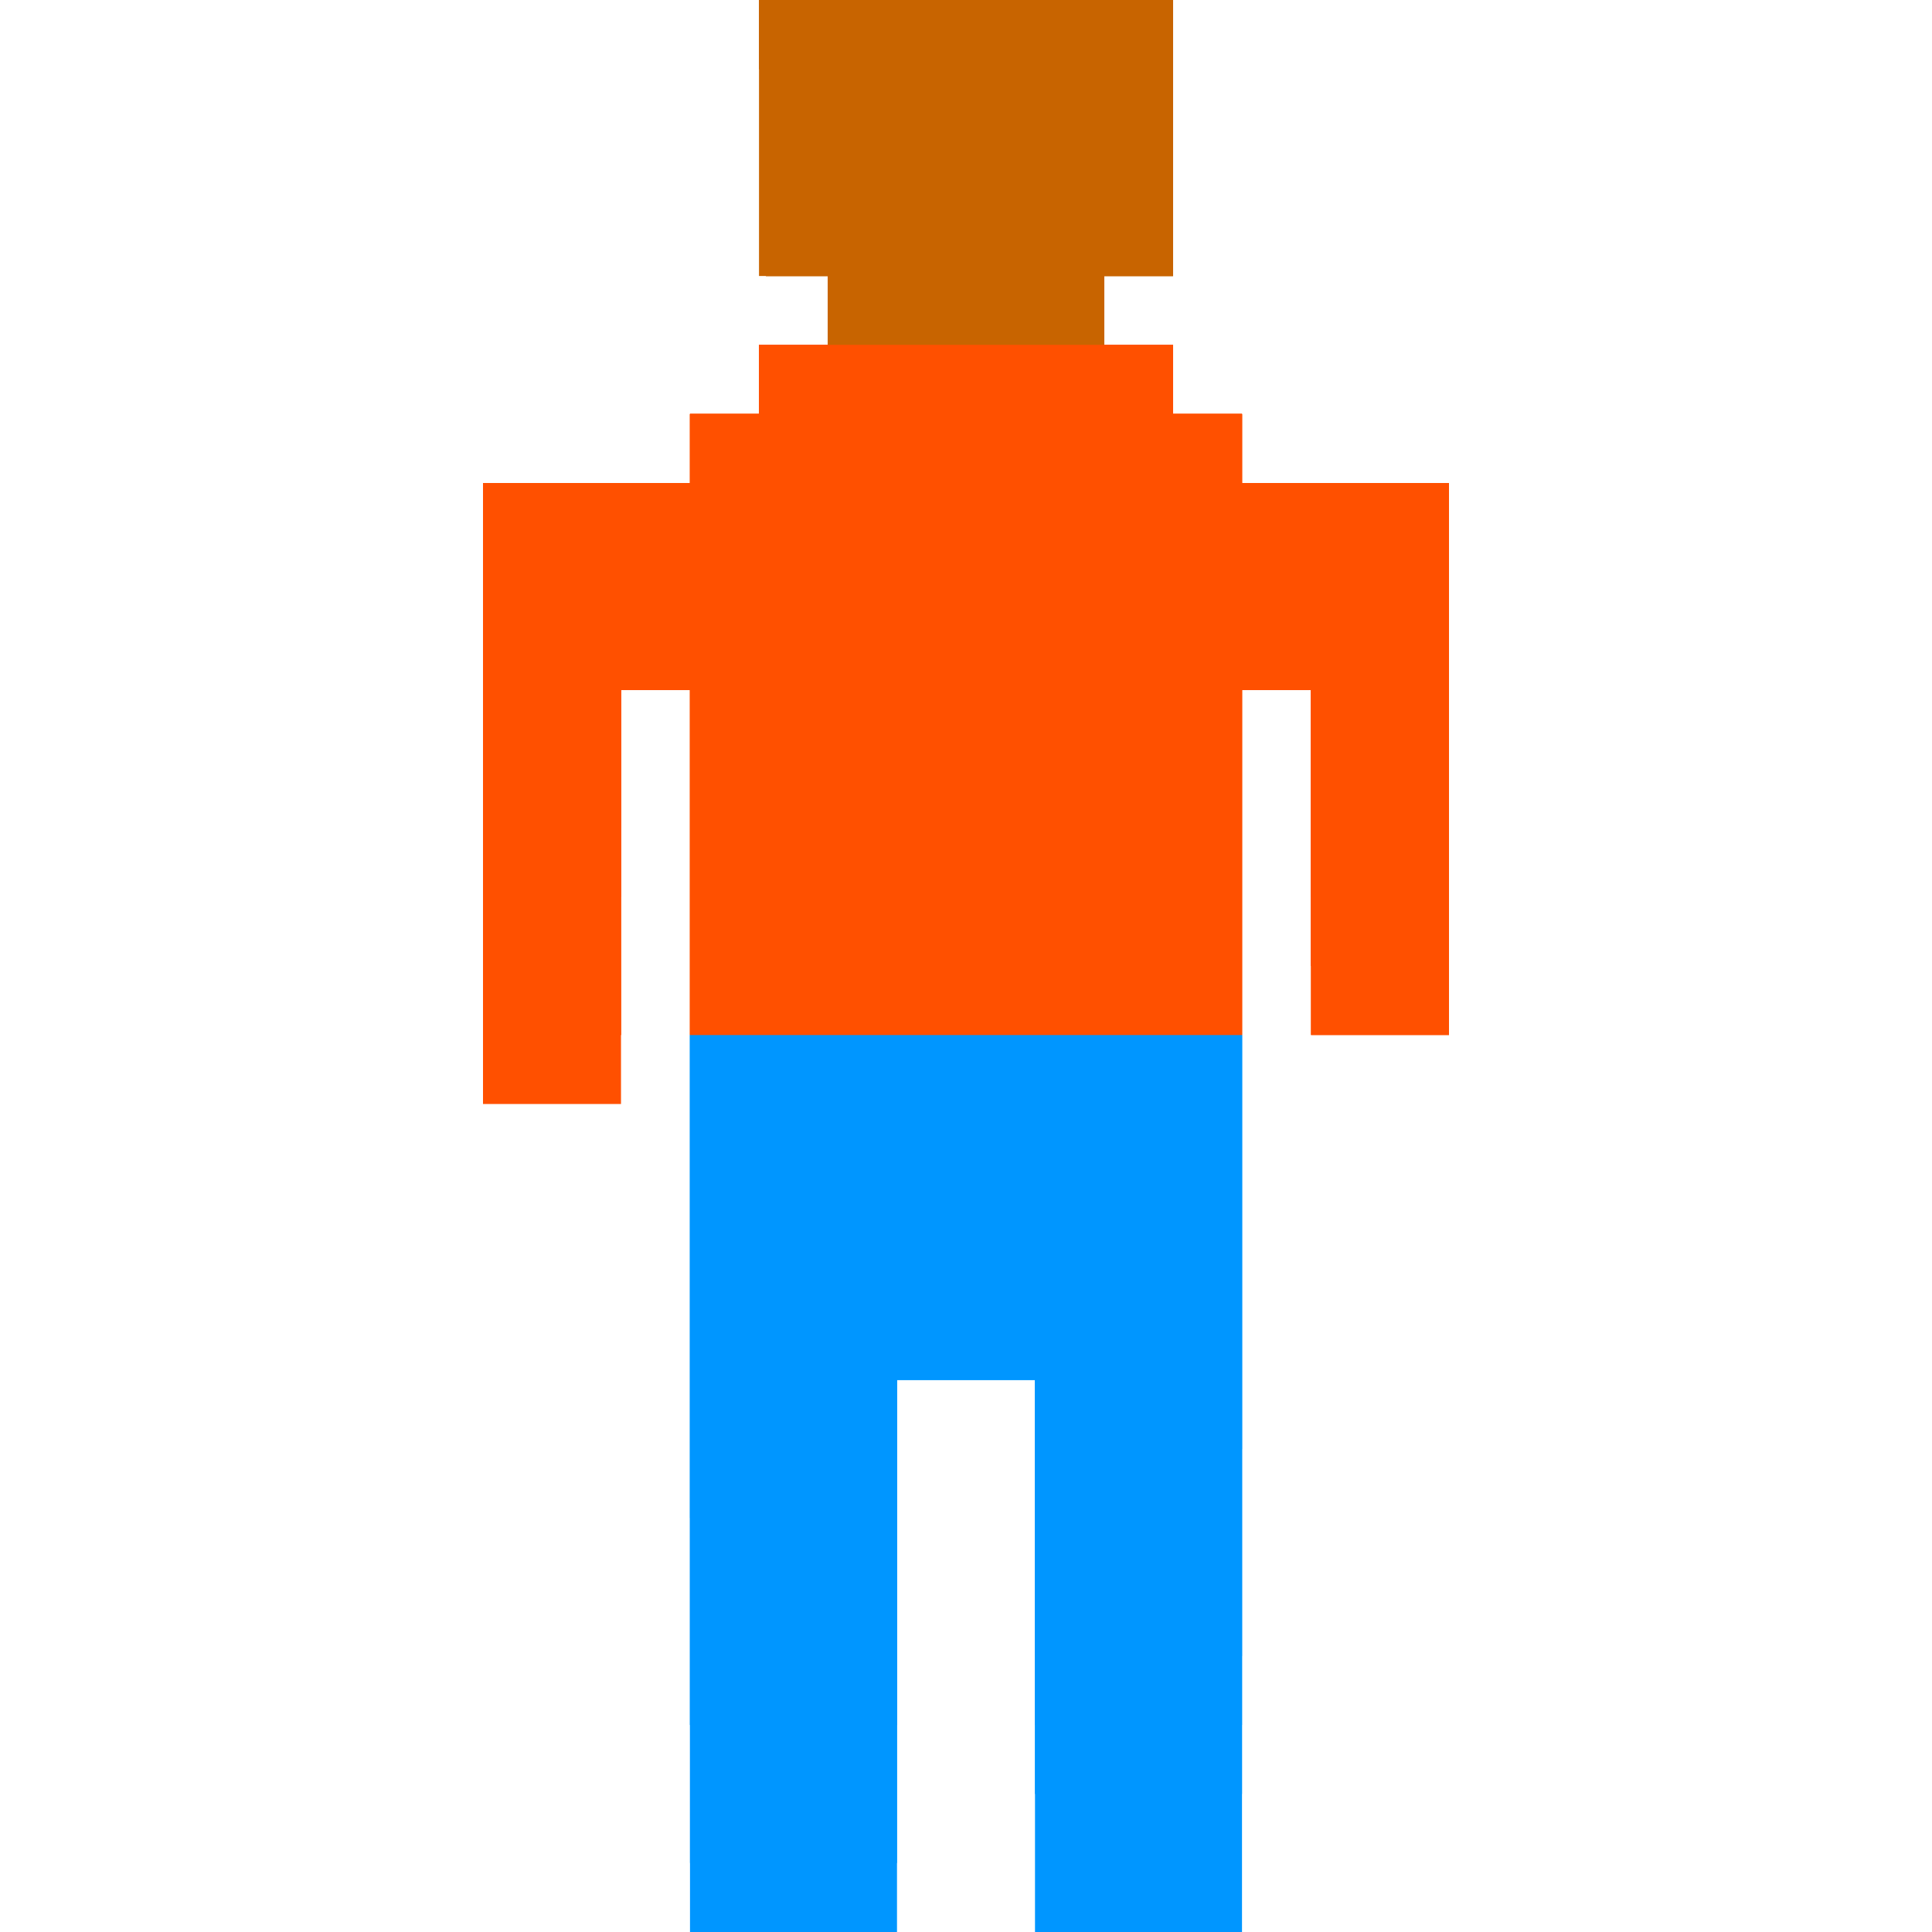
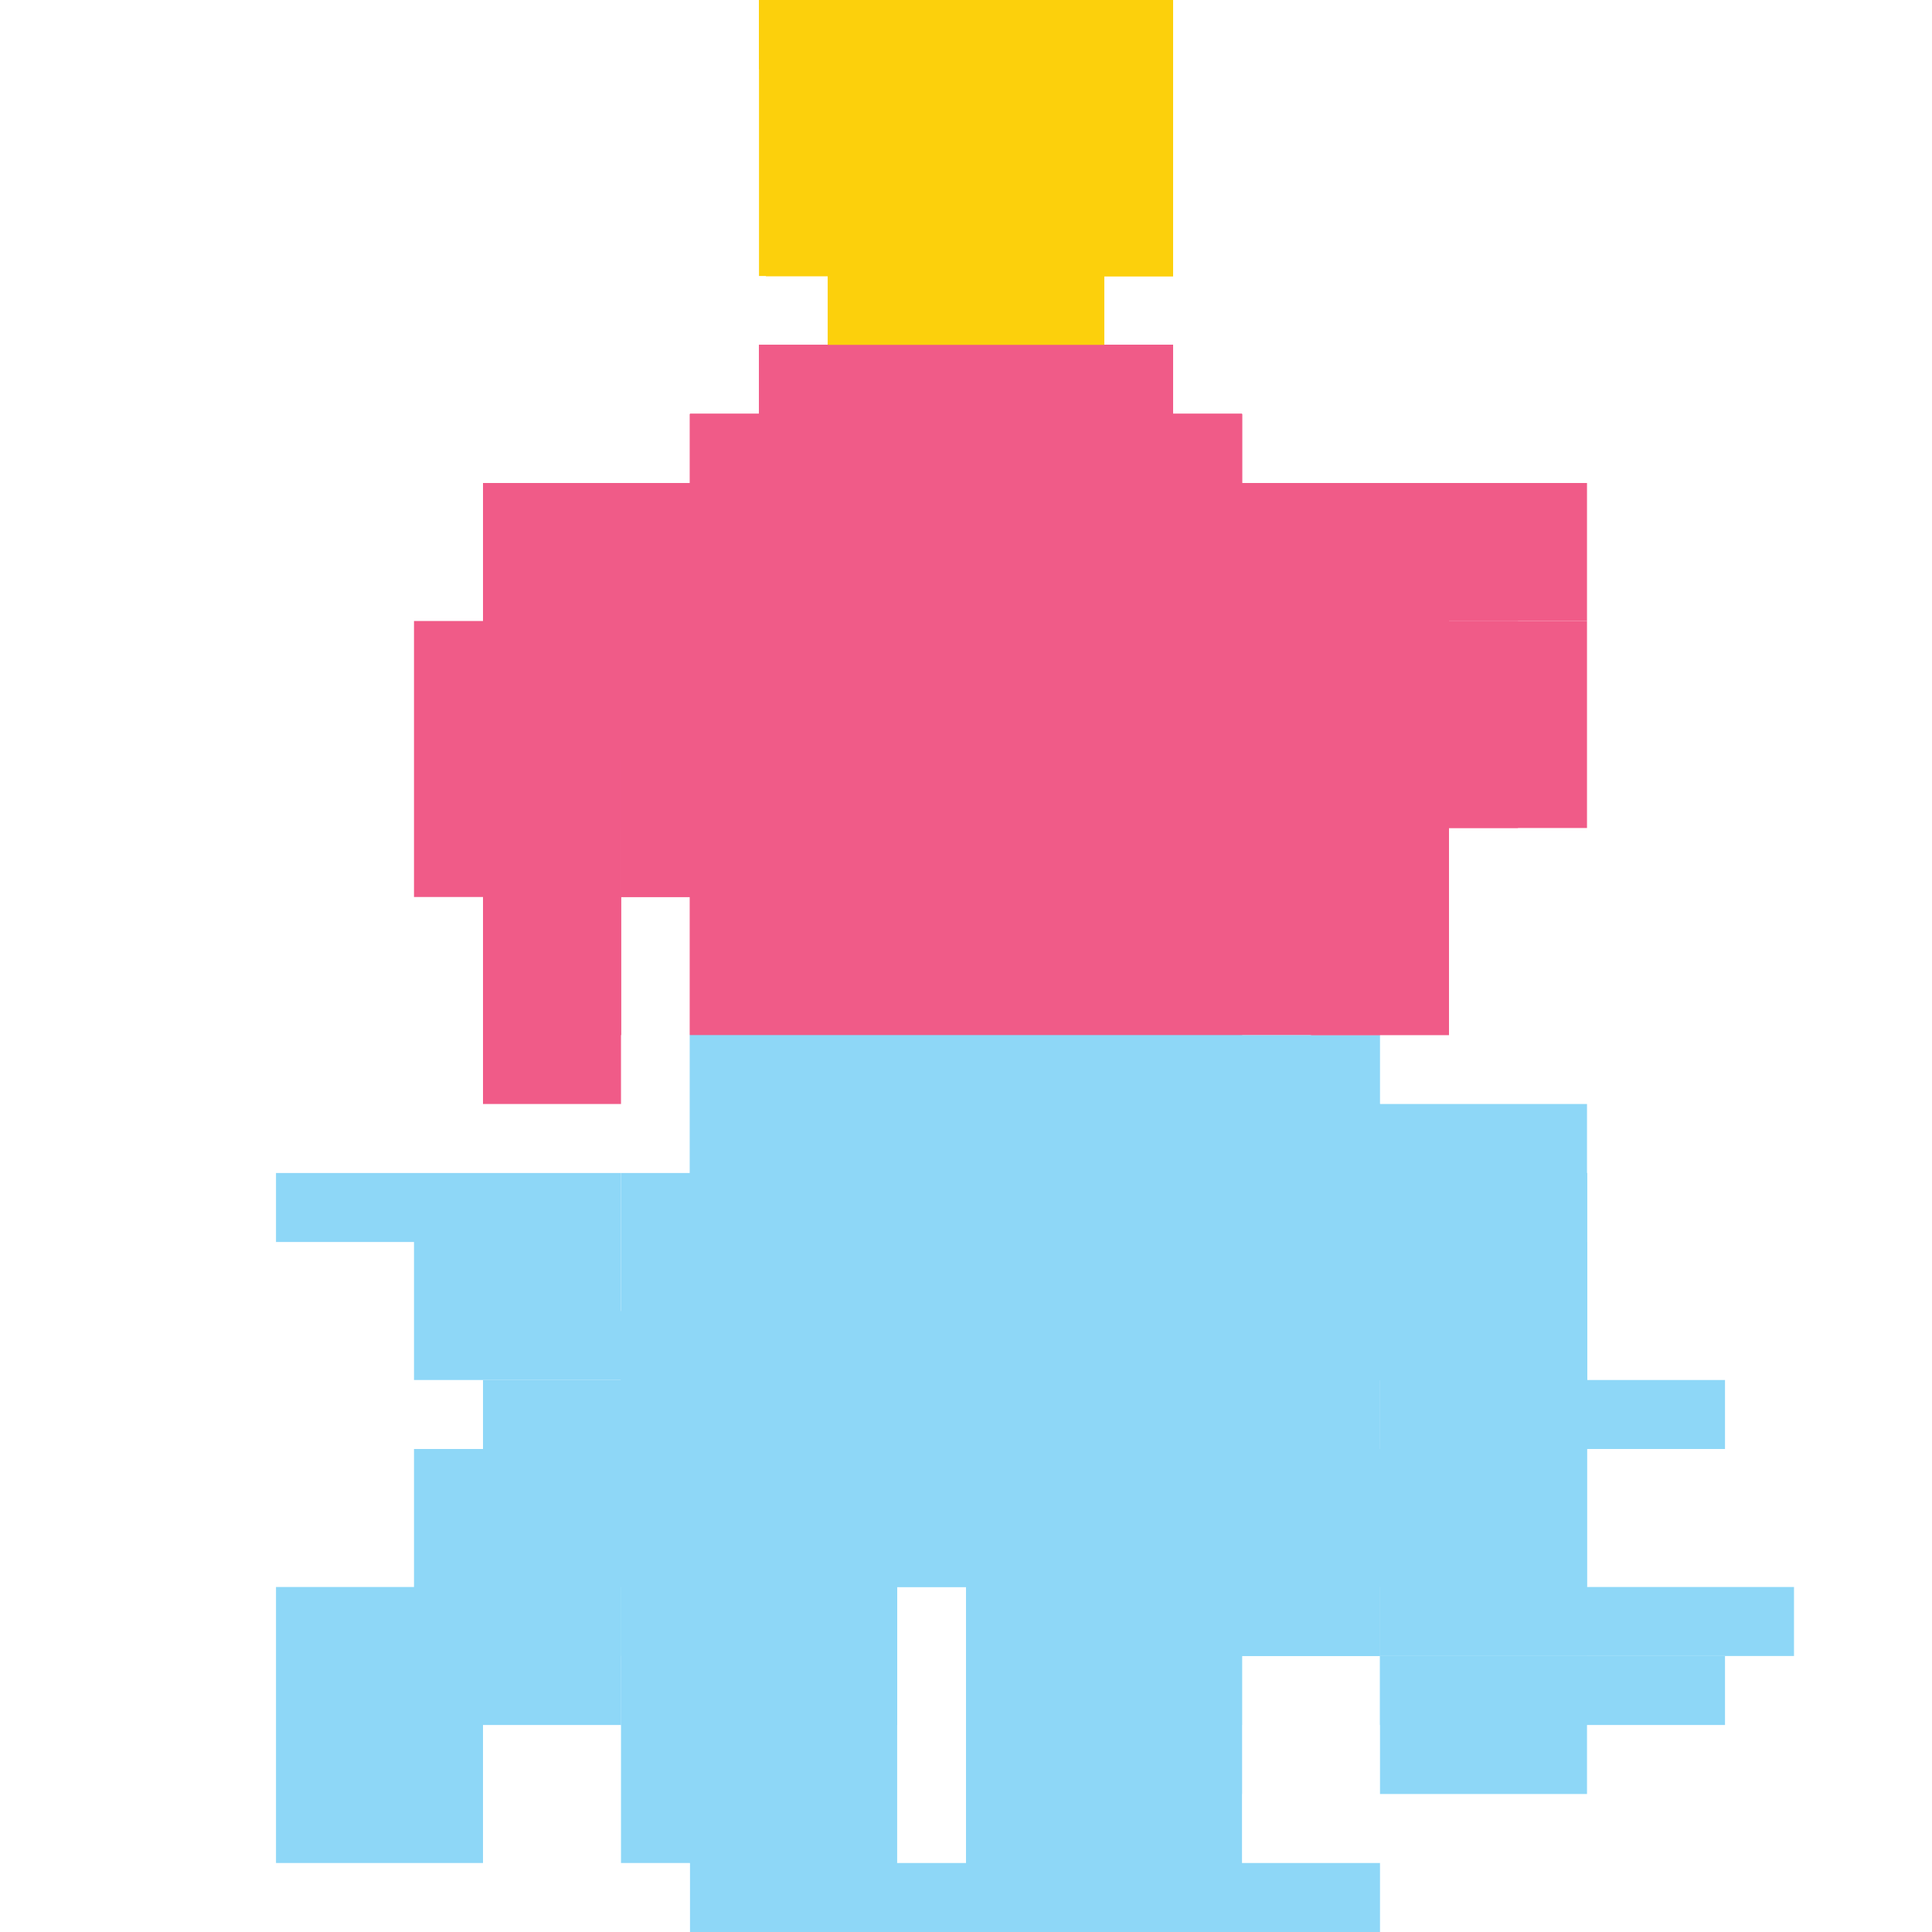
- <svg xmlns="http://www.w3.org/2000/svg" version="1.0" x="0px" y="0px" width="28px" height="28px" viewBox="0 0 28 28" style="enable-background:new 0 0 28 28;" xml:space="preserve">
-   <g id="protester-we" style="display:none;">
-     <g id="we1" style="display:inline;">
-       <rect id="XMLID_59_" x="12" style="fill:#C86400;" width="5" height="1" />
-       <path id="XMLID_54_" style="fill:#0096FF;" d="M17,24v-3h3v3H17z M9,20v7h3v-5h3v-3h2v1h3v1h3v-4h-3v-1h-3v-1h-5v5H9z M23,24h-3v1    h3V24z M15,27h-3v1h3V27z" />
-       <polygon id="XMLID_53_" style="fill:#C86400;" points="15,1 17,1 17,4 15,4 15,5 12,5 12,4 12,1   " />
-       <polygon id="XMLID_52_" style="fill:#FF5000;" points="17,5 17,10 20,10 20,13 17,13 17,15 12,15 12,13 12,10 12,5   " />
+ <svg xmlns="http://www.w3.org/2000/svg" version="1.1" id="Layer_1" x="0px" y="0px" width="28px" height="28px" viewBox="0 0 28 28" enable-background="new 0 0 28 28" xml:space="preserve">
+   <g id="protester-we">
+     <g id="we1">
+       <rect id="XMLID_59_" x="12" fill="#FCD00C" width="5" height="1" />
+       <path id="XMLID_54_" fill="#8ED7F7" d="M17,24v-3h3v3H17z M9,20v7h3v-5h3v-3h2v1h3v1h3v-4h-3v-1h-3v-1h-5v5H9z M23,24h-3v1h3V24z     M15,27h-3v1h3V27z" />
+       <polygon id="XMLID_53_" fill="#FCD00C" points="15,1 17,1 17,4 15,4 15,5 12,5 12,4 12,1   " />
+       <polygon id="XMLID_52_" fill="#F05B88" points="17,5 17,10 20,10 20,13 17,13 17,15 12,15 12,13 12,10 12,5   " />
    </g>
-     <g id="we2" style="display:inline;">
-       <rect id="XMLID_51_" x="12" style="fill:#C86400;" width="5" height="1" />
-       <polygon id="XMLID_50_" style="fill:#0096FF;" points="7,23 7,20 9,20 9,17 12,17 12,15 17,15 17,16 20,16 20,17 23,17 23,21     23,23 26,23 26,24 23,24 20,24 20,21 20,20 17,20 17,19 12,19 12,23 9,23 9,24 7,24 7,27 4,27 4,23   " />
-       <polygon id="XMLID_49_" style="fill:#C86400;" points="15,1 17,1 17,4 15,4 15,5 12,5 12,4 12,1   " />
-       <polygon id="XMLID_48_" style="fill:#FF5000;" points="12,8 12,5 17,5 17,10 20,10 20,9 22,9 22,12 20,12 20,13 17,13 17,15     12,15 12,13 9,13 9,8   " />
+     <g id="we2">
+       <rect id="XMLID_51_" x="12" fill="#FCD00C" width="5" height="1" />
+       <polygon id="XMLID_50_" fill="#8ED7F7" points="7,23 7,20 9,20 9,17 12,17 12,15 17,15 17,16 20,16 20,17 23,17 23,21 23,23     26,23 26,24 23,24 20,24 20,21 20,20 17,20 17,19 12,19 12,23 9,23 9,24 7,24 7,27 4,27 4,23   " />
+       <polygon id="XMLID_49_" fill="#FCD00C" points="15,1 17,1 17,4 15,4 15,5 12,5 12,4 12,1   " />
+       <polygon id="XMLID_48_" fill="#F05B88" points="12,8 12,5 17,5 17,10 20,10 20,9 22,9 22,12 20,12 20,13 17,13 17,15 12,15 12,13     9,13 9,8   " />
    </g>
-     <g id="we3" style="display:inline;">
-       <rect id="XMLID_14_" x="12" style="fill:#C86400;" width="5" height="1" />
-       <polygon id="XMLID_13_" style="fill:#0096FF;" points="9,17 9,18 9,19 12,19 12,15 17,15 20,15 20,16 23,16 23,20 25,20 25,21     23,21 22,21 20,21 20,18 17,18 17,19 15,19 15,22 9,22 9,20 6,20 6,18 4,18 4,17   " />
-       <polygon id="XMLID_12_" style="fill:#C86400;" points="15,1 17,1 17,4 15,4 15,5 12,5 12,4 12,1   " />
-       <polygon id="XMLID_11_" style="fill:#FF5000;" points="9,9 9,8 12,8 12,5 17,5 17,8 20,8 20,7 23,7 23,9 20,9 20,11 17,11 17,15     12,15 12,11 9,11 9,13 6,13 6,9   " />
+     <g id="we3">
+       <rect id="XMLID_14_" x="12" fill="#FCD00C" width="5" height="1" />
+       <polygon id="XMLID_13_" fill="#8ED7F7" points="9,17 9,18 9,19 12,19 12,15 17,15 20,15 20,16 23,16 23,20 25,20 25,21 23,21     22,21 20,21 20,18 17,18 17,19 15,19 15,22 9,22 9,20 6,20 6,18 4,18 4,17   " />
+       <polygon id="XMLID_12_" fill="#FCD00C" points="15,1 17,1 17,4 15,4 15,5 12,5 12,4 12,1   " />
+       <polygon id="XMLID_11_" fill="#F05B88" points="9,9 9,8 12,8 12,5 17,5 17,8 20,8 20,7 23,7 23,9 20,9 20,11 17,11 17,15 12,15     12,11 9,11 9,13 6,13 6,9   " />
    </g>
-     <g id="we4" style="display:inline;">
-       <rect id="XMLID_43_" x="12" style="fill:#C86400;" width="5" height="1" />
-       <polygon id="XMLID_42_" style="fill:#0096FF;" points="9,21 12,21 12,20 12,19 12,15 17,15 17,17 20,17 20,24 17,24 17,20 15,20     15,21 15,22 15,23 9,23 9,25 6,25 6,21   " />
-       <polygon id="XMLID_41_" style="fill:#0096FF;" points="25,25 23,25 23,26 20,26 20,25 20,24 25,24   " />
-       <polygon id="XMLID_40_" style="fill:#C86400;" points="15,1 17,1 17,4 15,4 15,5 12,5 12,4 12,1   " />
-       <polygon id="XMLID_39_" style="fill:#FF5000;" points="12,8 12,5 17,5 17,10 20,10 20,9 23,9 23,12 20,12 20,13 17,13 17,15     12,15 12,13 9,13 9,8   " />
+     <g id="we4">
+       <rect id="XMLID_43_" x="12" fill="#FCD00C" width="5" height="1" />
+       <polygon id="XMLID_42_" fill="#8ED7F7" points="9,21 12,21 12,20 12,19 12,15 17,15 17,17 20,17 20,24 17,24 17,20 15,20 15,21     15,22 15,23 9,23 9,25 6,25 6,21   " />
+       <polygon id="XMLID_41_" fill="#8ED7F7" points="25,25 23,25 23,26 20,26 20,25 20,24 25,24   " />
+       <polygon id="XMLID_40_" fill="#FCD00C" points="15,1 17,1 17,4 15,4 15,5 12,5 12,4 12,1   " />
+       <polygon id="XMLID_39_" fill="#F05B88" points="12,8 12,5 17,5 17,10 20,10 20,9 23,9 23,12 20,12 20,13 17,13 17,15 12,15 12,13     9,13 9,8   " />
    </g>
-     <g id="we5" style="display:inline;">
-       <rect id="XMLID_5_" x="12" y="0" style="fill:#C86400;" width="5" height="1" />
-       <path id="XMLID_35_" style="fill:#0096FF;" d="M9,21v4h3v-2h2v5h1h2h3v-1h-3v-4h3h2h1v-5h-3v-1h-3v-2h-5v4h2v2h-2h-1H9z M17,21v-1    h3v1H17z" />
-       <polygon id="XMLID_2_" style="fill:#C86400;" points="15,1 17,1 17,4 15,4 15,5 12,5 12,4 12,1   " />
-       <polygon id="XMLID_6_" style="fill:#FF5000;" points="17,5 17,12 20,12 20,15 17,15 12,15 12,12 12,5   " />
+     <g id="we5">
+       <rect id="XMLID_5_" x="12" fill="#FCD00C" width="5" height="1" />
+       <path id="XMLID_35_" fill="#8ED7F7" d="M9,21v4h3v-2h2v5h1h2h3v-1h-3v-4h3h2h1v-5h-3v-1h-3v-2h-5v4h2v2h-2h-1H9z M17,21v-1h3v1H17    z" />
+       <polygon id="XMLID_2_" fill="#FCD00C" points="15,1 17,1 17,4 15,4 15,5 12,5 12,4 12,1   " />
+       <polygon id="XMLID_6_" fill="#F05B88" points="17,5 17,12 20,12 20,15 17,15 12,15 12,12 12,5   " />
    </g>
  </g>
  <g id="protester-nw">
    <g id="ns1">
-       <polygon id="XMLID_17_" style="fill:#0096FF;" points="10,15 10,20 10,28 13,28 13,20 15,20 15,24 15,25 18,25 18,24 18,20 18,15       " />
-       <polygon id="XMLID_70_" style="fill:#C86400;" points="11,0 11,1 11,1 11,4 12,4 12,5 16,5 16,4 17,4 17,1 17,0   " />
-       <polygon id="XMLID_36_" style="fill:#FF5000;" points="18,7 18,6 17,6 17,5 11,5 11,6 10,6 10,7 7,7 7,13 9,13 9,10 10,10 10,15     18,15 18,10 19,10 19,15 21,15 21,7   " />
+       <polygon id="XMLID_17_" fill="#8ED7F7" points="10,15 10,20 10,28 13,28 13,20 15,20 15,24 15,25 18,25 18,24 18,20 18,15   " />
+       <polygon id="XMLID_70_" fill="#FCD00C" points="11,0 11,1 11,1 11,4 12,4 12,5 16,5 16,4 17,4 17,1 17,0   " />
+       <polygon id="XMLID_36_" fill="#F05B88" points="18,7 18,6 17,6 17,5 11,5 11,6 10,6 10,7 7,7 7,13 9,13 9,10 10,10 10,15 18,15     18,10 19,10 19,15 21,15 21,7   " />
    </g>
    <g id="ns2">
-       <rect id="XMLID_27_" x="11" style="fill:#C86400;" width="6" height="1" />
-       <path id="XMLID_23_" style="fill:#0096FF;" d="M15,24v-4h3v4H15z M10,20v7h3v-7h5v-5h-8V20z" />
-       <polygon id="XMLID_22_" style="fill:#C86400;" points="16,1 17,1 17,4 16,4 16,5 12,5 12,4 12,1   " />
-       <rect id="XMLID_20_" x="11.1" y="1" style="fill:#C86400;" width="2.3" height="3" />
-       <polygon id="XMLID_9_" style="fill:#FF5000;" points="10,10 9,10 9,12 7,12 7,7 10,7   " />
-       <polygon id="XMLID_15_" style="fill:#FF5000;" points="18,7 18,6 17,6 17,5 11,5 11,6 10,6 10,15 18,15 18,10 19,10 19,14 21,14     21,7   " />
+       <rect id="XMLID_27_" x="11" fill="#FCD00C" width="6" height="1" />
+       <path id="XMLID_23_" fill="#8ED7F7" d="M15,24v-4h3v4H15z M10,20v7h3v-7h5v-5h-8V20z" />
+       <polygon id="XMLID_22_" fill="#FCD00C" points="16,1 17,1 17,4 16,4 16,5 12,5 12,4 12,1   " />
+       <rect id="XMLID_20_" x="11.1" y="1" fill="#FCD00C" width="2.3" height="3" />
+       <polygon id="XMLID_9_" fill="#F05B88" points="10,10 9,10 9,12 7,12 7,7 10,7   " />
+       <polygon id="XMLID_15_" fill="#F05B88" points="18,7 18,6 17,6 17,5 11,5 11,6 10,6 10,15 18,15 18,10 19,10 19,14 21,14 21,7       " />
    </g>
    <g id="ns3">
-       <rect id="XMLID_34_" x="11" style="fill:#C86400;" width="6" height="1" />
-       <path id="XMLID_31_" style="fill:#0096FF;" d="M15,21v-3h3v3H15z M10,20v2h3v-4h5v-3h-8V20z" />
-       <polygon id="XMLID_30_" style="fill:#C86400;" points="16,1 17,1 17,4 16,4 16,5 12,5 12,4 12,1   " />
-       <rect id="XMLID_28_" x="11.1" y="1" style="fill:#C86400;" width="2.3" height="3" />
-       <polygon id="XMLID_10_" style="fill:#FF5000;" points="7,7 7,15 9,15 9,10 10,10 10,7   " />
-       <polygon id="XMLID_18_" style="fill:#FF5000;" points="18,7 18,6 17,6 17,5 11,5 11,6 10,6 10,15 18,15 18,11 18,10 19,10 19,13     21,13 21,7   " />
+       <rect id="XMLID_34_" x="11" fill="#FCD00C" width="6" height="1" />
+       <path id="XMLID_31_" fill="#8ED7F7" d="M15,21v-3h3v3H15z M10,20v2h3v-4h5v-3h-8V20z" />
+       <polygon id="XMLID_30_" fill="#FCD00C" points="16,1 17,1 17,4 16,4 16,5 12,5 12,4 12,1   " />
+       <rect id="XMLID_28_" x="11.1" y="1" fill="#FCD00C" width="2.3" height="3" />
+       <polygon id="XMLID_10_" fill="#F05B88" points="7,7 7,15 9,15 9,10 10,10 10,7   " />
+       <polygon id="XMLID_18_" fill="#F05B88" points="18,7 18,6 17,6 17,5 11,5 11,6 10,6 10,15 18,15 18,11 18,10 19,10 19,13 21,13     21,7   " />
    </g>
    <g id="ns4">
-       <rect id="XMLID_60_" x="11" style="fill:#C86400;" width="6" height="1" />
-       <path id="XMLID_45_" style="fill:#0096FF;" d="M15,26v-8h3v8H15z M10,20v5h3v-7h5v-3h-8V20z" />
-       <polygon id="XMLID_44_" style="fill:#C86400;" points="16,1 17,1 17,4 16,4 16,5 12,5 12,4 12,1   " />
-       <rect id="XMLID_37_" x="11.1" y="1" style="fill:#C86400;" width="2.3" height="3" />
-       <polygon id="XMLID_16_" style="fill:#FF5000;" points="7,7 7,15 9,15 9,10 10,10 10,7   " />
-       <polygon id="XMLID_24_" style="fill:#FF5000;" points="18,7 18,6 17,6 17,5 11,5 11,6 10,6 10,15 18,15 18,13 18,10 19,10 19,15     21,15 21,7   " />
+       <rect id="XMLID_60_" x="11" fill="#FCD00C" width="6" height="1" />
+       <path id="XMLID_45_" fill="#8ED7F7" d="M15,26v-8h3v8H15z M10,20v5h3v-7h5v-3h-8V20z" />
+       <polygon id="XMLID_44_" fill="#FCD00C" points="16,1 17,1 17,4 16,4 16,5 12,5 12,4 12,1   " />
+       <rect id="XMLID_37_" x="11.1" y="1" fill="#FCD00C" width="2.3" height="3" />
+       <polygon id="XMLID_16_" fill="#F05B88" points="7,7 7,15 9,15 9,10 10,10 10,7   " />
+       <polygon id="XMLID_24_" fill="#F05B88" points="18,7 18,6 17,6 17,5 11,5 11,6 10,6 10,15 18,15 18,13 18,10 19,10 19,15 21,15     21,7   " />
    </g>
    <g id="ns5">
-       <rect id="XMLID_68_" x="11" style="fill:#C86400;" width="6" height="1" />
-       <path id="XMLID_65_" style="fill:#0096FF;" d="M15,28v-9h3v9H15z M10,20v5h3v-6h5v-4h-8V20z" />
-       <polygon id="XMLID_64_" style="fill:#C86400;" points="16,1 17,1 17,4 16,4 16,5 12,5 12,4 12,1   " />
-       <rect id="XMLID_62_" x="11.1" y="1" style="fill:#C86400;" width="2.3" height="3" />
-       <polygon id="XMLID_19_" style="fill:#FF5000;" points="7,7 7,16 9,16 9,10 10,10 10,7   " />
-       <polygon id="XMLID_29_" style="fill:#FF5000;" points="18,7 18,6 17,6 17,5 11,5 11,6 10,6 10,15 18,15 18,12 18,10 19,10 19,14     21,14 21,7   " />
+       <rect id="XMLID_68_" x="11" fill="#FCD00C" width="6" height="1" />
+       <path id="XMLID_65_" fill="#8ED7F7" d="M15,28v-9h3v9H15z M10,20v5h3v-6h5v-4h-8V20z" />
+       <polygon id="XMLID_64_" fill="#FCD00C" points="16,1 17,1 17,4 16,4 16,5 12,5 12,4 12,1   " />
+       <rect id="XMLID_62_" x="11.1" y="1" fill="#FCD00C" width="2.3" height="3" />
+       <polygon id="XMLID_19_" fill="#F05B88" points="7,7 7,16 9,16 9,10 10,10 10,7   " />
+       <polygon id="XMLID_29_" fill="#F05B88" points="18,7 18,6 17,6 17,5 11,5 11,6 10,6 10,15 18,15 18,12 18,10 19,10 19,14 21,14     21,7   " />
    </g>
  </g>
</svg>
